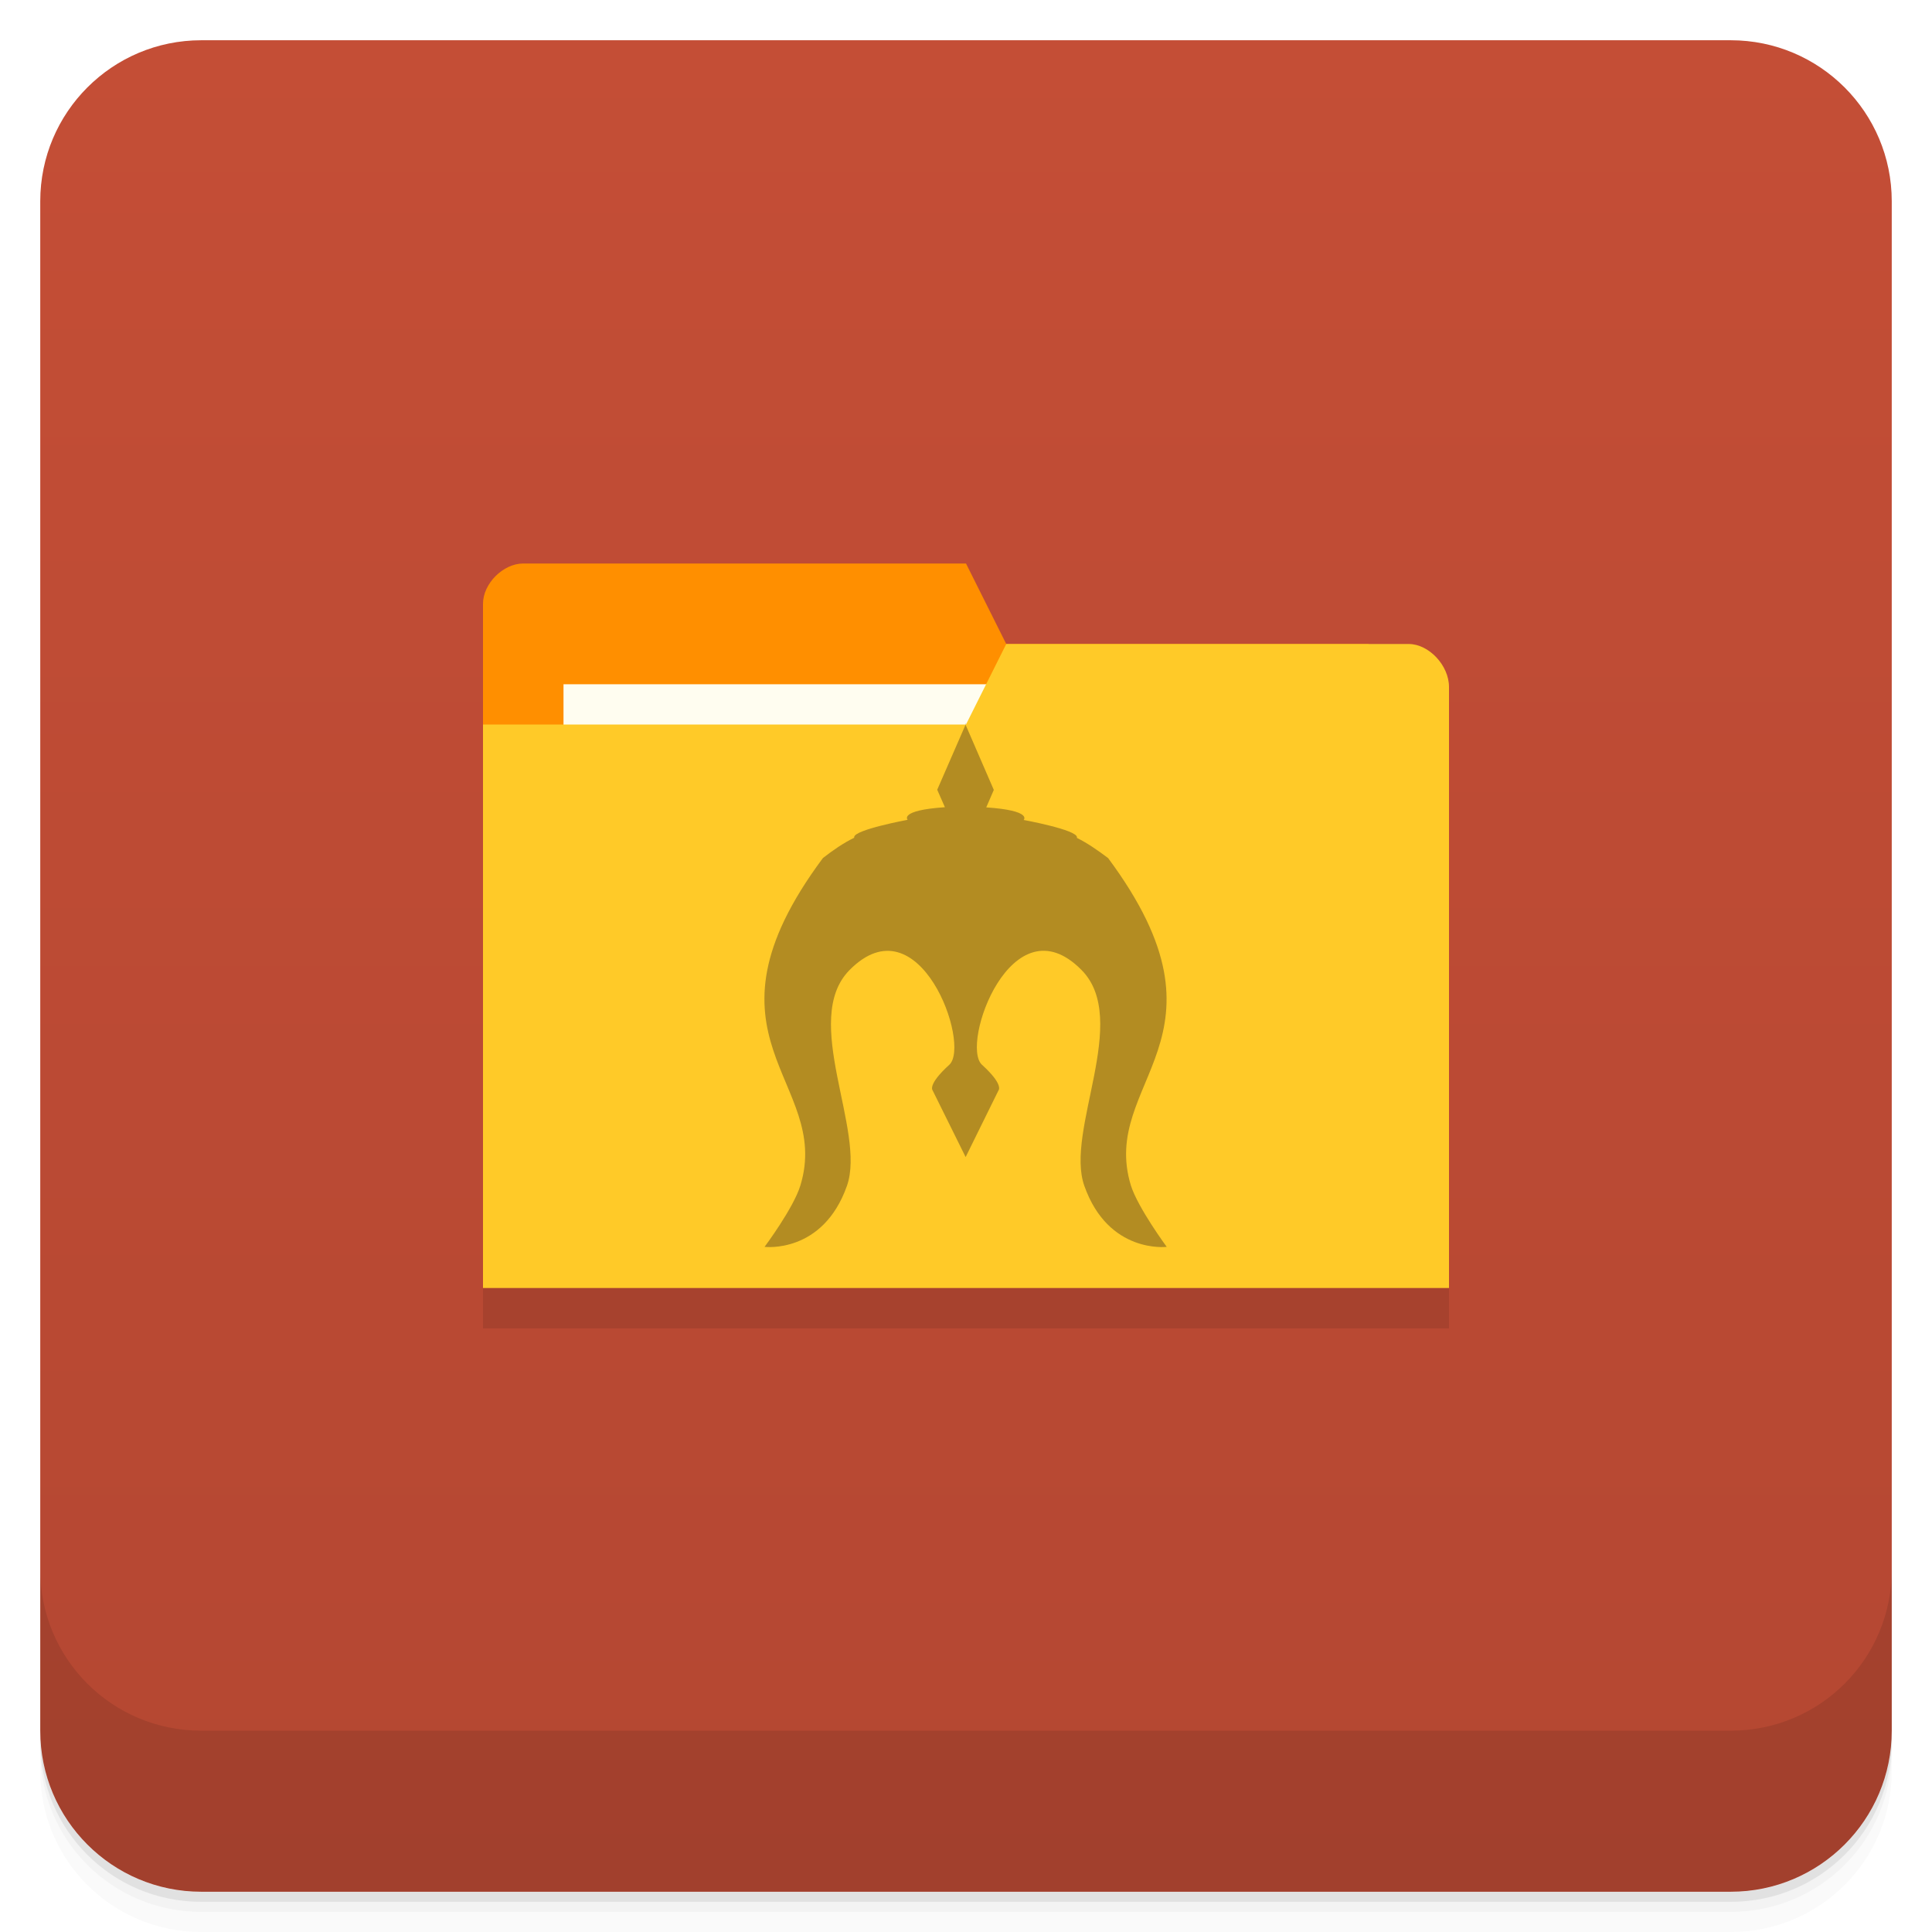
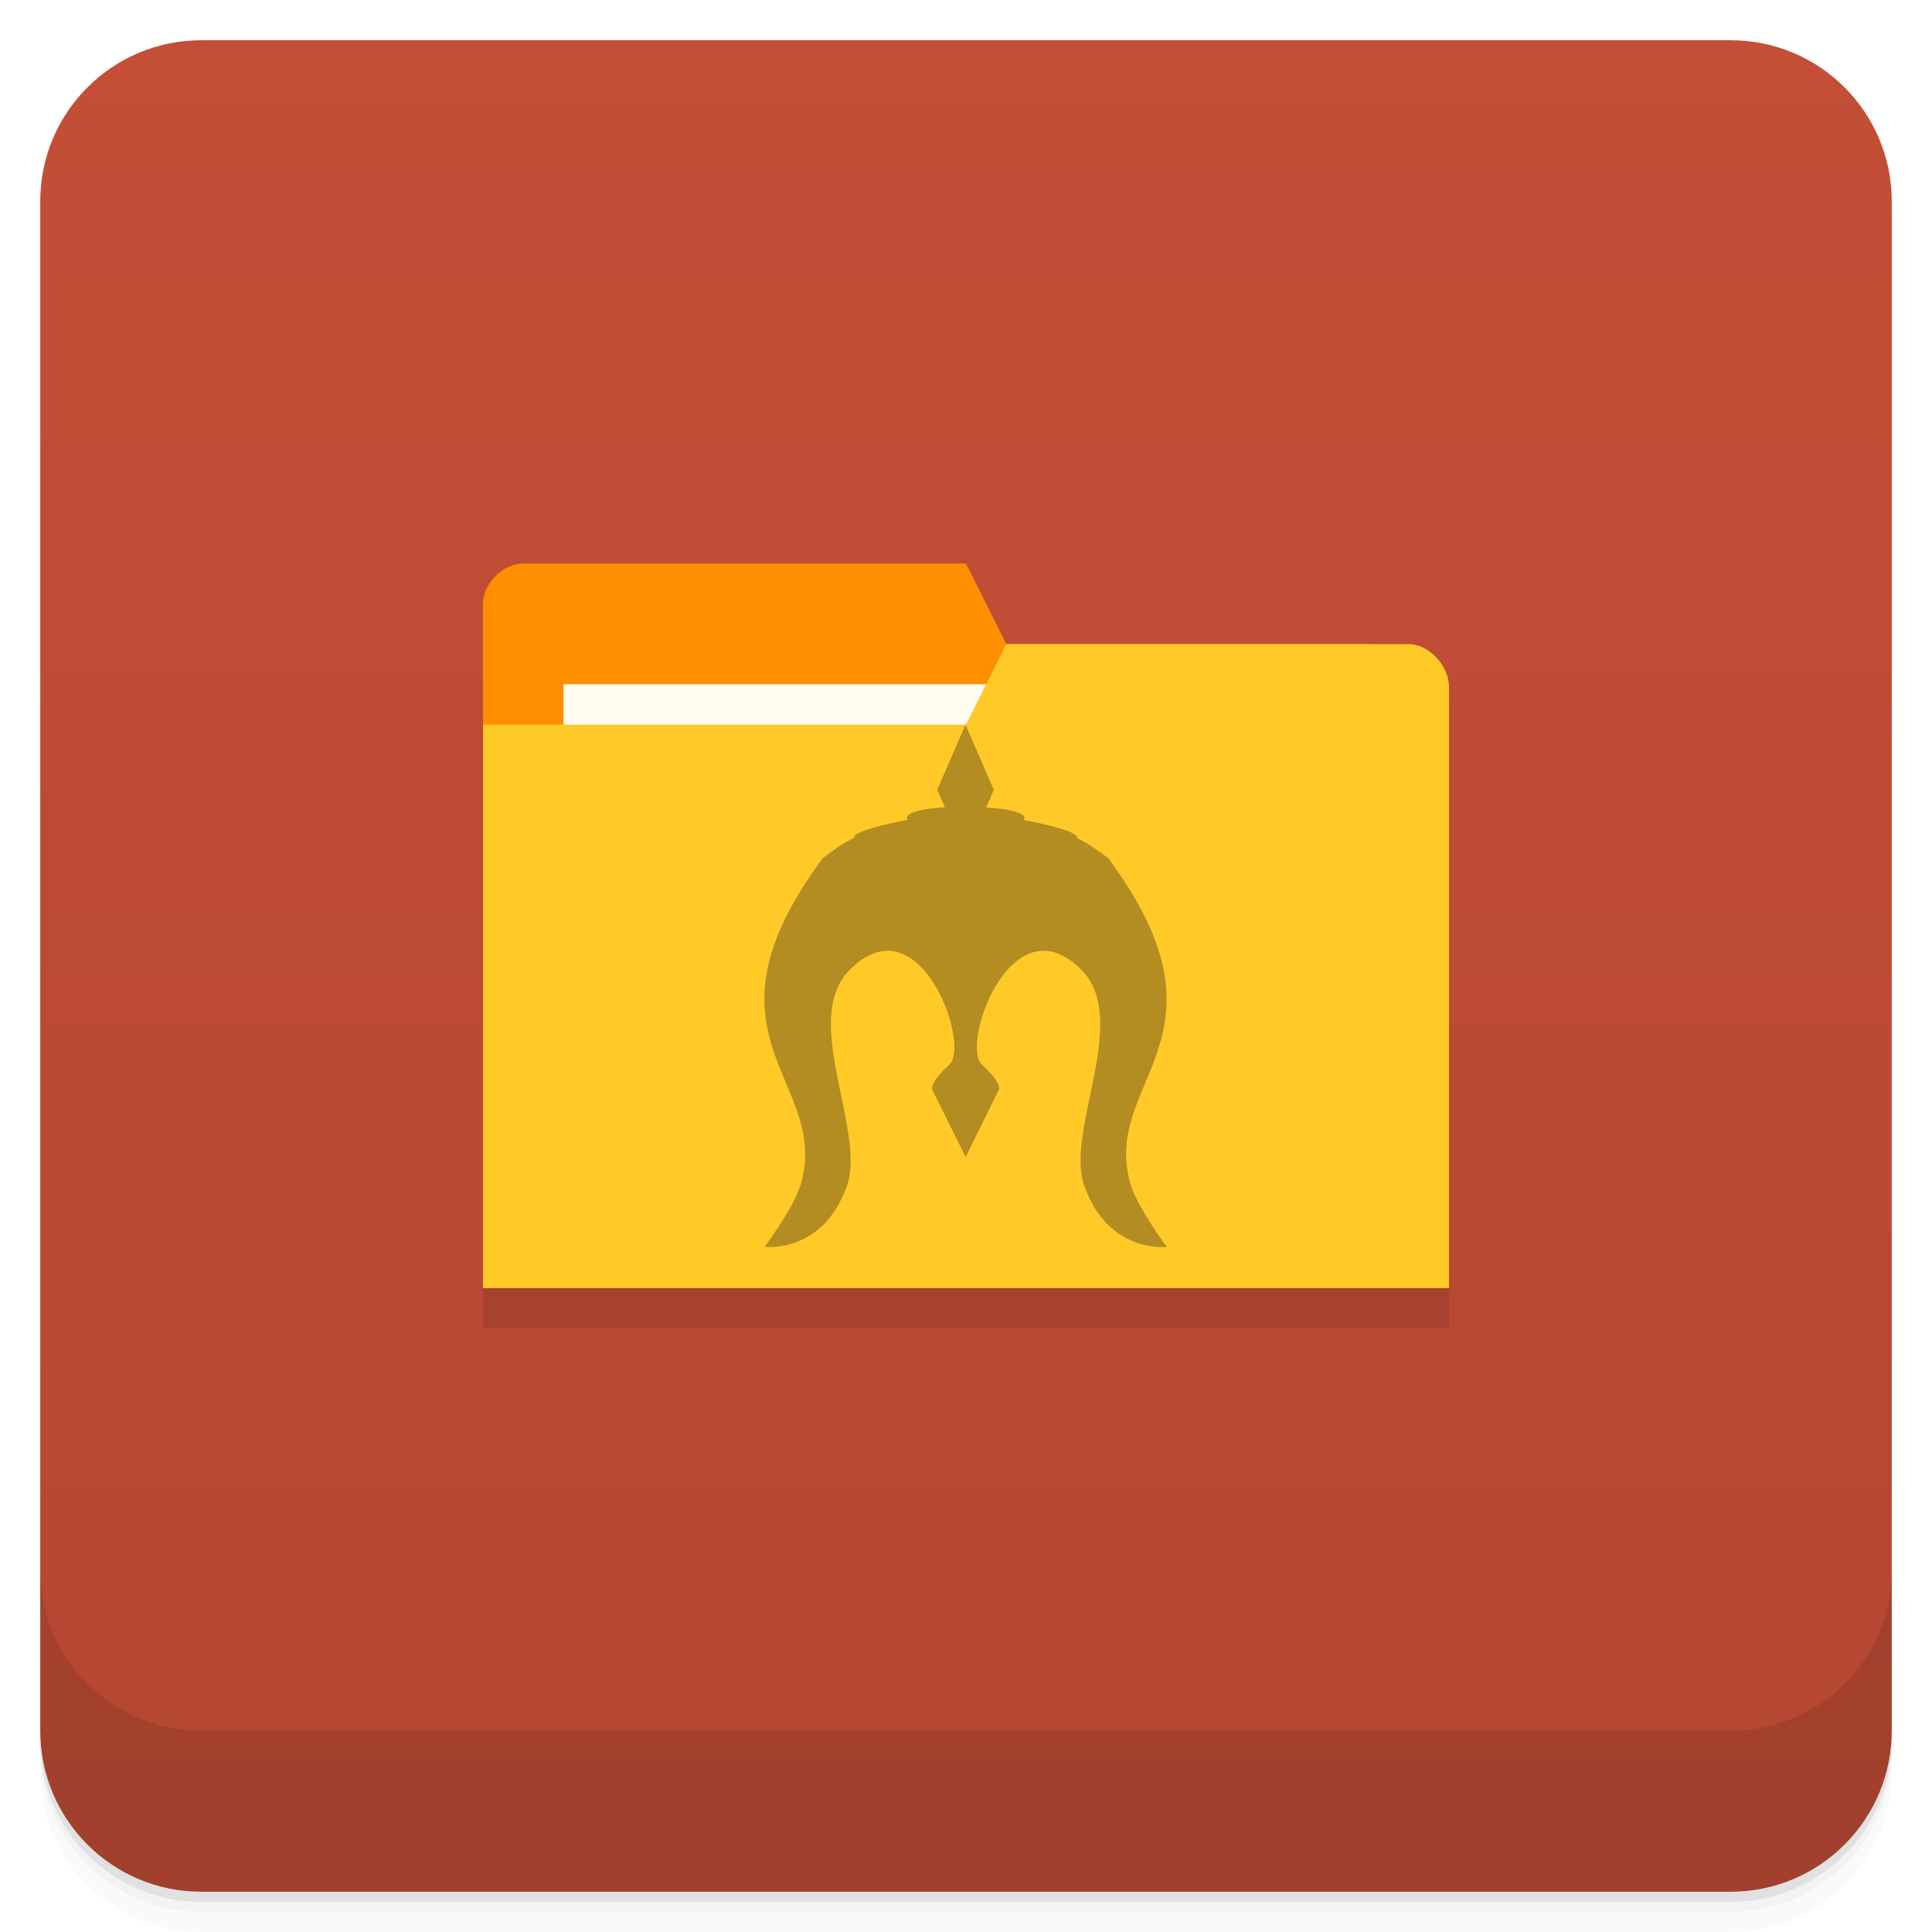
- <svg xmlns="http://www.w3.org/2000/svg" xmlns:xlink="http://www.w3.org/1999/xlink" viewBox="0 0 48 48" id="svg3062" version="1.1" width="100%" height="100%">
-   <defs id="defs3064">
-     <linearGradient id="linearGradient3764" x1="1" x2="47" gradientUnits="userSpaceOnUse" gradientTransform="matrix(0,-1,1,0,-1.5e-6,48)">
-       <stop stop-color="#b44732" stop-opacity="1" id="stop3067" />
-       <stop offset="1" stop-color="#c44e36" stop-opacity="1" id="stop3069" />
+ <svg xmlns="http://www.w3.org/2000/svg" viewBox="0 0 48 48">
+   <defs>
+     <linearGradient id="linearGradient5286" gradientUnits="userSpaceOnUse" gradientTransform="translate(-48,0.00221547)" x1="1" x2="47">
+       <stop style="stop-color:#b44732;stop-opacity:1" />
+       <stop offset="1" style="stop-color:#c44e36;stop-opacity:1" />
    </linearGradient>
-     <linearGradient xlink:href="#linearGradient3764" id="linearGradient5286" gradientUnits="userSpaceOnUse" gradientTransform="translate(-48,0.00221547)" x1="1" x2="47" />
  </defs>
-   <g id="g21">
-     <path style="opacity:0.02" d="m 1,43 0,0.25 c 0,2.216 1.784,4 4,4 l 38,0 c 2.216,0 4,-1.784 4,-4 L 47,43 c 0,2.216 -1.784,4 -4,4 L 5,47 C 2.784,47 1,45.216 1,43 z m 0,0.5 0,0.5 c 0,2.216 1.784,4 4,4 l 38,0 c 2.216,0 4,-1.784 4,-4 l 0,-0.5 c 0,2.216 -1.784,4 -4,4 l -38,0 c -2.216,0 -4,-1.784 -4,-4 z" id="path23" />
-     <path style="opacity:0.05" d="m 1,43.25 0,0.25 c 0,2.216 1.784,4 4,4 l 38,0 c 2.216,0 4,-1.784 4,-4 l 0,-0.25 c 0,2.216 -1.784,4 -4,4 l -38,0 c -2.216,0 -4,-1.784 -4,-4 z" id="path25" />
-     <path style="opacity:0.1" d="m 1,43 0,0.25 c 0,2.216 1.784,4 4,4 l 38,0 c 2.216,0 4,-1.784 4,-4 L 47,43 c 0,2.216 -1.784,4 -4,4 L 5,47 C 2.784,47 1,45.216 1,43 z" id="path27" />
+   <g>
+     <path d="m 1,43 0,0.25 c 0,2.216 1.784,4 4,4 l 38,0 c 2.216,0 4,-1.784 4,-4 L 47,43 c 0,2.216 -1.784,4 -4,4 L 5,47 C 2.784,47 1,45.216 1,43 z m 0,0.5 0,0.5 c 0,2.216 1.784,4 4,4 l 38,0 c 2.216,0 4,-1.784 4,-4 l 0,-0.5 c 0,2.216 -1.784,4 -4,4 l -38,0 c -2.216,0 -4,-1.784 -4,-4 z" style="opacity:0.02" />
+     <path d="m 1 43.25 0 0.25 c 0 2.216 1.784 4 4 4 l 38 0 c 2.216 0 4 -1.784 4 -4 l 0 -0.25 c 0 2.216 -1.784 4 -4 4 l -38 0 c -2.216 0 -4 -1.784 -4 -4 z" style="opacity:0.05" />
+     <path d="m 1,43 0,0.25 c 0,2.216 1.784,4 4,4 l 38,0 c 2.216,0 4,-1.784 4,-4 L 47,43 c 0,2.216 -1.784,4 -4,4 L 5,47 C 2.784,47 1,45.216 1,43 z" style="opacity:0.1" />
  </g>
-   <rect id="rect31" transform="matrix(0,-1,1,0,0,0)" rx="4" y="1" x="-47" height="46" width="46" style="fill:url(#linearGradient5286);fill-opacity:1.0" />
-   <g id="g53">
-     <g transform="translate(0,-1004.362)" id="g55">
-       <path style="opacity:0.1" d="m 1,1043.36 0,4 c 0,2.216 1.784,4 4,4 l 38,0 c 2.216,0 4,-1.784 4,-4 l 0,-4 c 0,2.216 -1.784,4 -4,4 l -38,0 c -2.216,0 -4,-1.784 -4,-4 z" id="path57" />
+   <rect transform="matrix(0,-1,1,0,0,0)" rx="4" y="1" x="-47" height="46" width="46" style="fill:url(#linearGradient5286);fill-opacity:1" />
+   <g>
+     <g transform="translate(0,-1004.362)">
+       <path d="m 1 1043.36 0 4 c 0 2.216 1.784 4 4 4 l 38 0 c 2.216 0 4 -1.784 4 -4 l 0 -4 c 0 2.216 -1.784 4 -4 4 l -38 0 c -2.216 0 -4 -1.784 -4 -4 z" style="opacity:0.1" />
    </g>
  </g>
-   <g id="g3457" style="opacity:0.1;fill:#000000;fill-opacity:1" transform="matrix(3.543307,0,0,3.543307,1.752231e-7,1)">
-     <path id="path3453" d="m 3.387,4.233 0,3.951 6.491,0 0,-1.976 -0.282,-1.693 -2.54,0 -0.282,-0.564 -3.104,0 c -0.141,0 -0.282,0.141 -0.282,0.282 z" style="fill:#000000;fill-opacity:1;stroke:none" />
-     <path style="fill:#000000;fill-opacity:1;stroke:none" d="m 10.16,4.817 0,4.215 -6.773,0 0,-3.951 3.387,0 0.282,-0.564 2.822,0 c 0.141,0 0.282,0.151 0.282,0.301 z" id="path3455" />
+   <g transform="matrix(3.543307,0,0,3.543307,1.752231e-7,1)" style="fill:#000;opacity:0.1;fill-opacity:1">
+     <path d="m 3.387 4.233 0 3.951 6.491 0 0 -1.976 -0.282 -1.693 -2.54 0 -0.282 -0.564 -3.104 0 c -0.141 0 -0.282 0.141 -0.282 0.282 z" style="fill:#000;stroke:none" />
+     <path d="m 10.16 4.817 0 4.215 -6.773 0 0 -3.951 3.387 0 0.282 -0.564 2.822 0 c 0.141 0 0.282 0.151 0.282 0.301 z" style="fill:#000;stroke:none" />
  </g>
-   <path id="path3029" d="m 12,15 0,14 23,0 0,-7 L 34,16 25,16 24,14 13,14 c -0.5,0 -1,0.5 -1,1 z" style="fill:#ff8f00;fill-opacity:1;stroke:none" />
-   <rect style="fill:#fffdf0;fill-opacity:1;stroke:none" id="rect3799" width="11" height="4" x="14" y="17" />
-   <path style="fill:#ffca28;fill-opacity:1;stroke:none" d="m 36,17.067 0,14.933 L 12,32 l 0,-14 12,0 1,-2 10,0 c 0.5,0 1,0.533 1,1.067 z" id="rect2987" />
-   <path style="opacity:0.4;fill:#403018;fill-opacity:1;fill-rule:nonzero;stroke:none" id="path77" d="m 24,17.98 -0.715,1.641 0.191,0.434 c -1.152,0.078 -0.926,0.313 -0.926,0.313 0,0 -1.328,0.246 -1.328,0.43 0,0.012 0,0.008 0,0.016 -0.266,0.129 -0.527,0.309 -0.777,0.504 -3.34,4.488 0.234,5.527 -0.559,8.133 -0.172,0.566 -0.891,1.527 -0.891,1.527 0,0 1.449,0.18 2.047,-1.516 0.484,-1.371 -1.156,-4.129 0.066,-5.363 1.734,-1.75 3.02,1.855 2.477,2.355 -0.551,0.5 -0.414,0.637 -0.414,0.637 l 0.82,1.656 0.816,-1.656 c 0,0 0.141,-0.137 -0.41,-0.637 -0.547,-0.5 0.742,-4.109 2.473,-2.355 1.227,1.238 -0.418,3.992 0.07,5.363 0.598,1.695 2.047,1.516 2.047,1.516 0,0 -0.715,-0.969 -0.891,-1.527 -0.793,-2.602 2.77,-3.641 -0.566,-8.133 -0.25,-0.188 -0.512,-0.371 -0.773,-0.5 0,-0.008 0,-0.004 0,-0.016 0,-0.188 -1.324,-0.43 -1.324,-0.43 0,0 0.227,-0.234 -0.93,-0.313 l 0.188,-0.434 -0.711,-1.641 m 0.016,-0.004" />
-   <path style="fill:none;stroke:none" d="M 24,16.5 21.5,18 23,18 z" id="path3801" />
+   <path d="m 12 15 0 14 23 0 0 -7 l -1 -6 -9 0 -1 -2 -11 0 c -0.5 0 -1 0.5 -1 1 z" style="fill:#ff8f00;fill-opacity:1;stroke:none" />
+   <rect width="11" height="4" x="14" y="17" style="fill:#fffdf0;fill-opacity:1;stroke:none" />
+   <path d="m 36 17.07 0 14.933 l -24 0 l 0 -14 12 0 1 -2 10 0 c 0.5 0 1 0.533 1 1.067 z" style="fill:#ffca28;fill-opacity:1;stroke:none" />
+   <path d="m 24 17.98 -0.715 1.641 0.191 0.434 c -1.152 0.078 -0.926 0.313 -0.926 0.313 0 0 -1.328 0.246 -1.328 0.43 0 0.012 0 0.008 0 0.016 -0.266 0.129 -0.527 0.309 -0.777 0.504 -3.34 4.488 0.234 5.527 -0.559 8.133 -0.172 0.566 -0.891 1.527 -0.891 1.527 0 0 1.449 0.18 2.047 -1.516 0.484 -1.371 -1.156 -4.129 0.066 -5.363 1.734 -1.75 3.02 1.855 2.477 2.355 -0.551 0.5 -0.414 0.637 -0.414 0.637 l 0.82 1.656 0.816 -1.656 c 0 0 0.141 -0.137 -0.41 -0.637 -0.547 -0.5 0.742 -4.109 2.473 -2.355 1.227 1.238 -0.418 3.992 0.07 5.363 0.598 1.695 2.047 1.516 2.047 1.516 0 0 -0.715 -0.969 -0.891 -1.527 -0.793 -2.602 2.77 -3.641 -0.566 -8.133 -0.25 -0.188 -0.512 -0.371 -0.773 -0.5 0 -0.008 0 -0.004 0 -0.016 0 -0.188 -1.324 -0.43 -1.324 -0.43 0 0 0.227 -0.234 -0.93 -0.313 l 0.188 -0.434 -0.711 -1.641 m 0.016 -0.004" style="fill:#403018;opacity:0.4;fill-opacity:1;stroke:none;fill-rule:nonzero" />
</svg>
